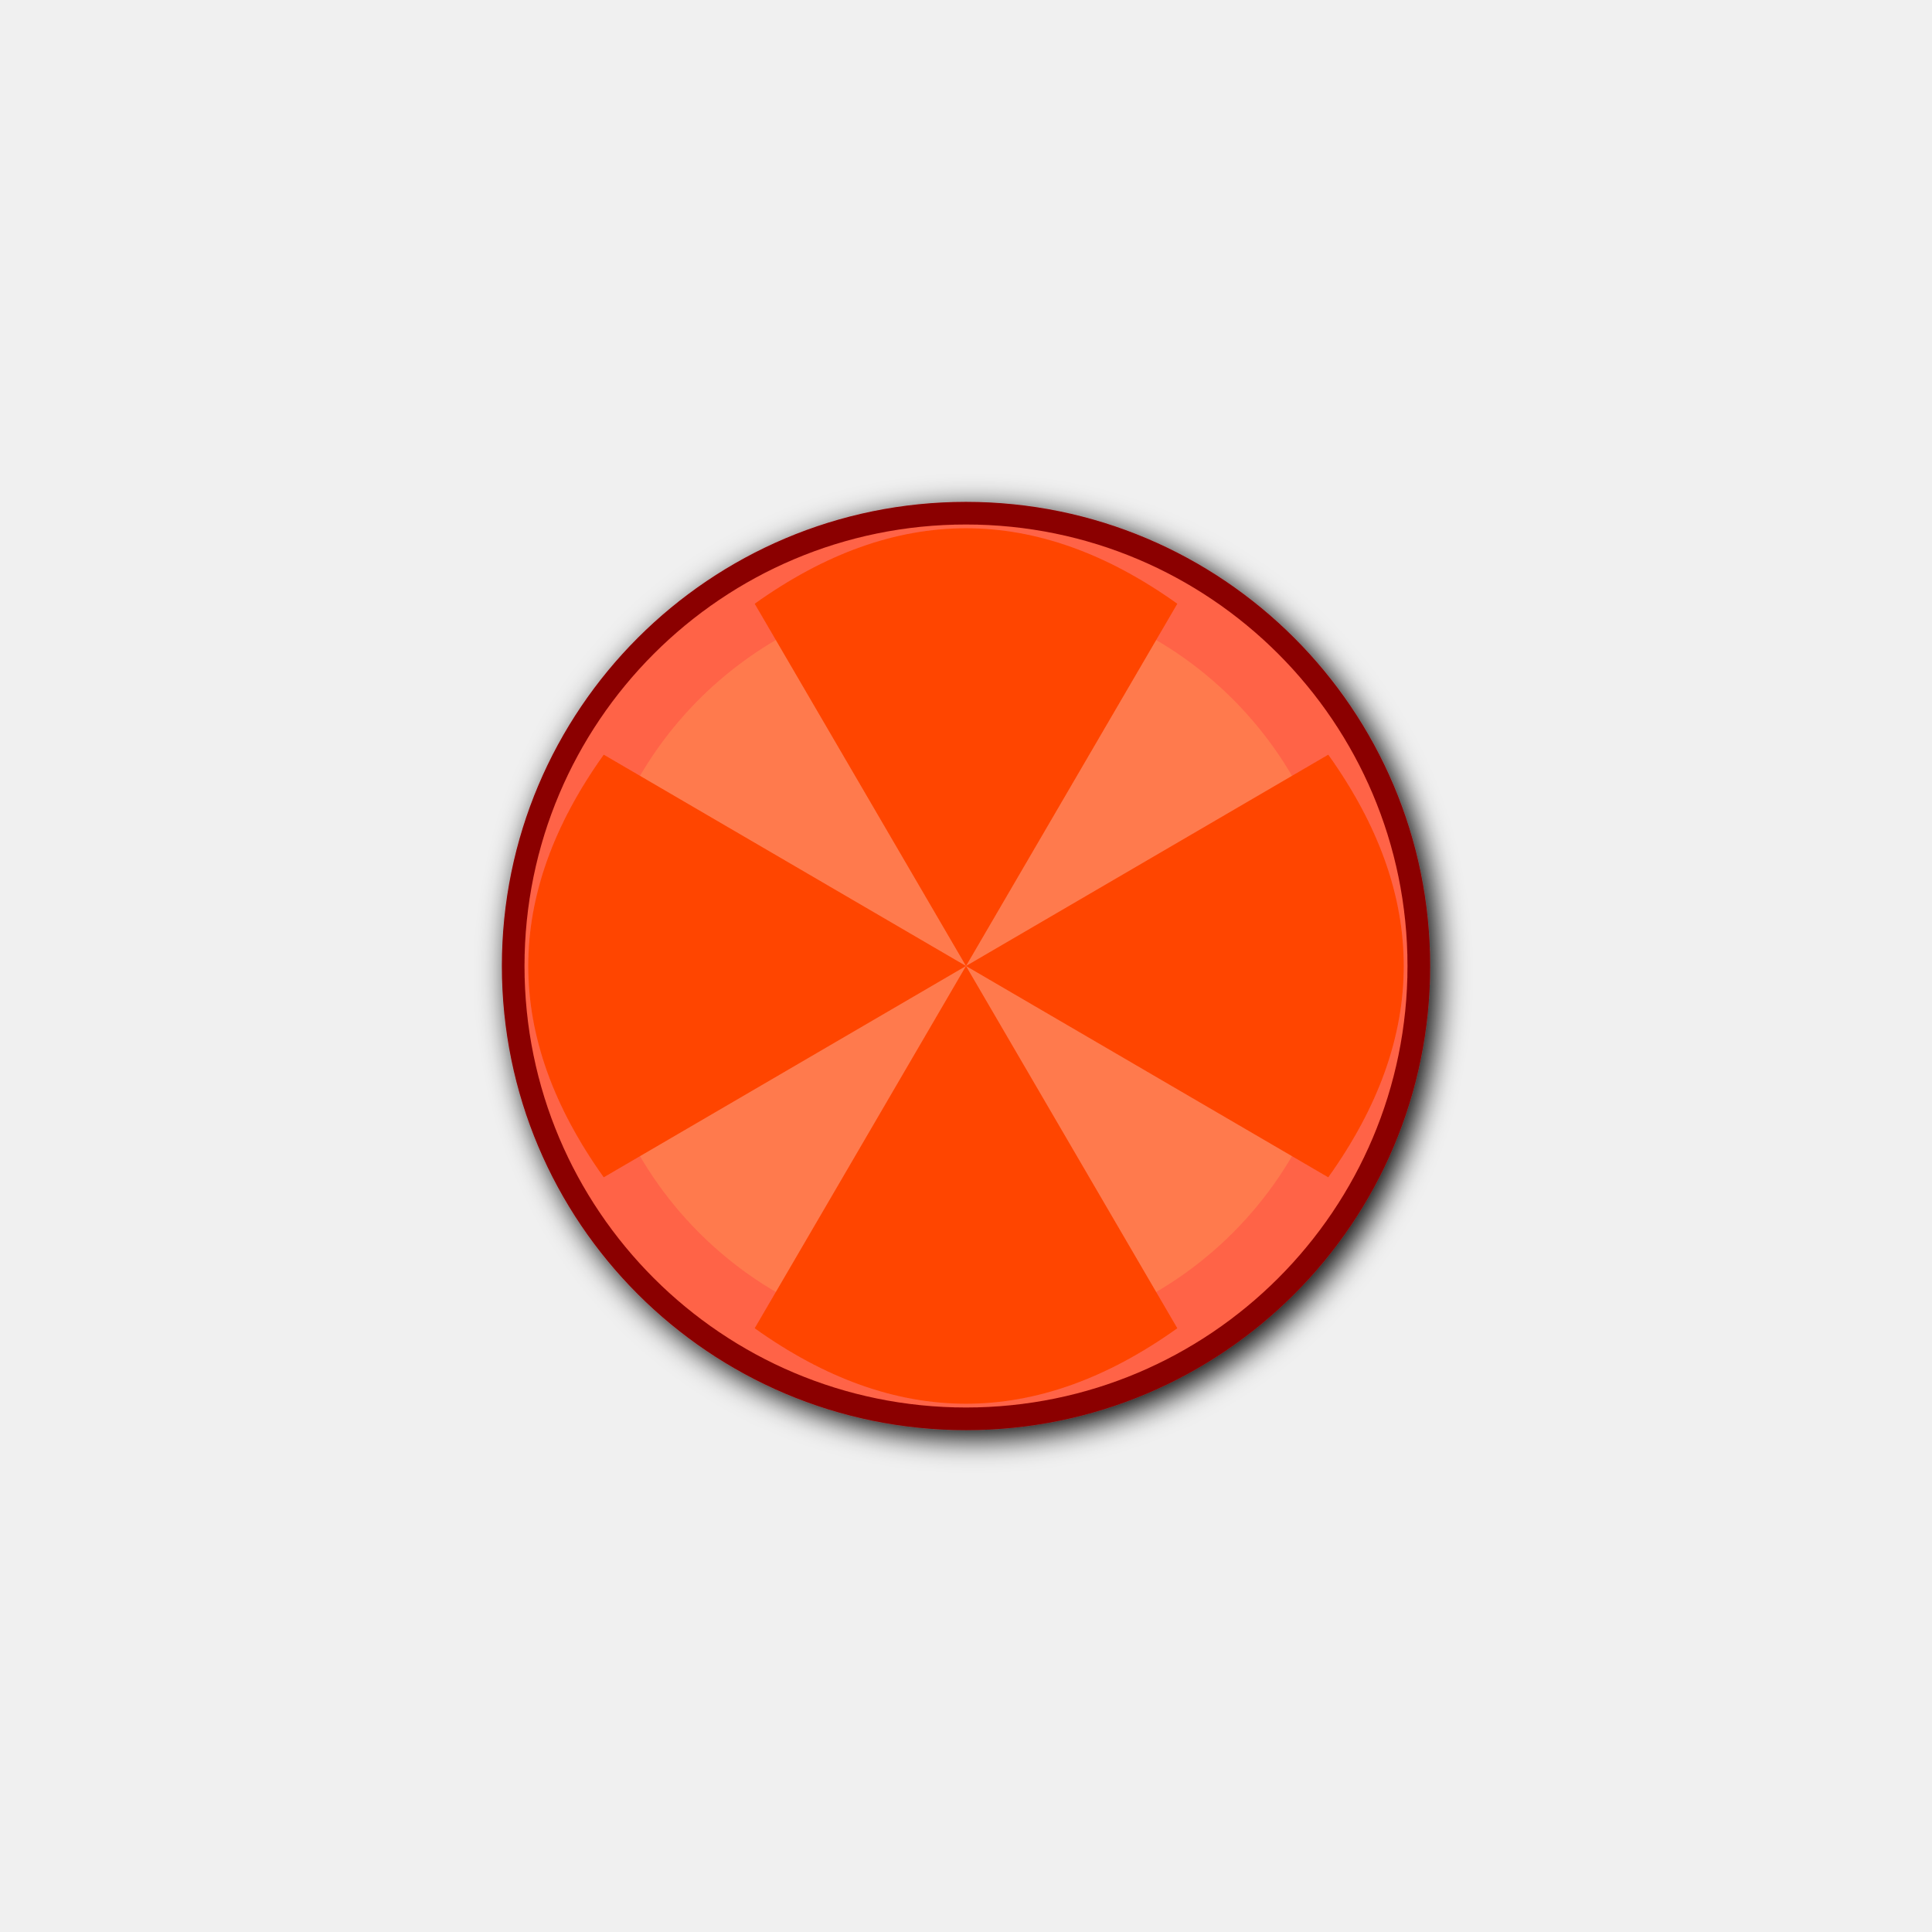
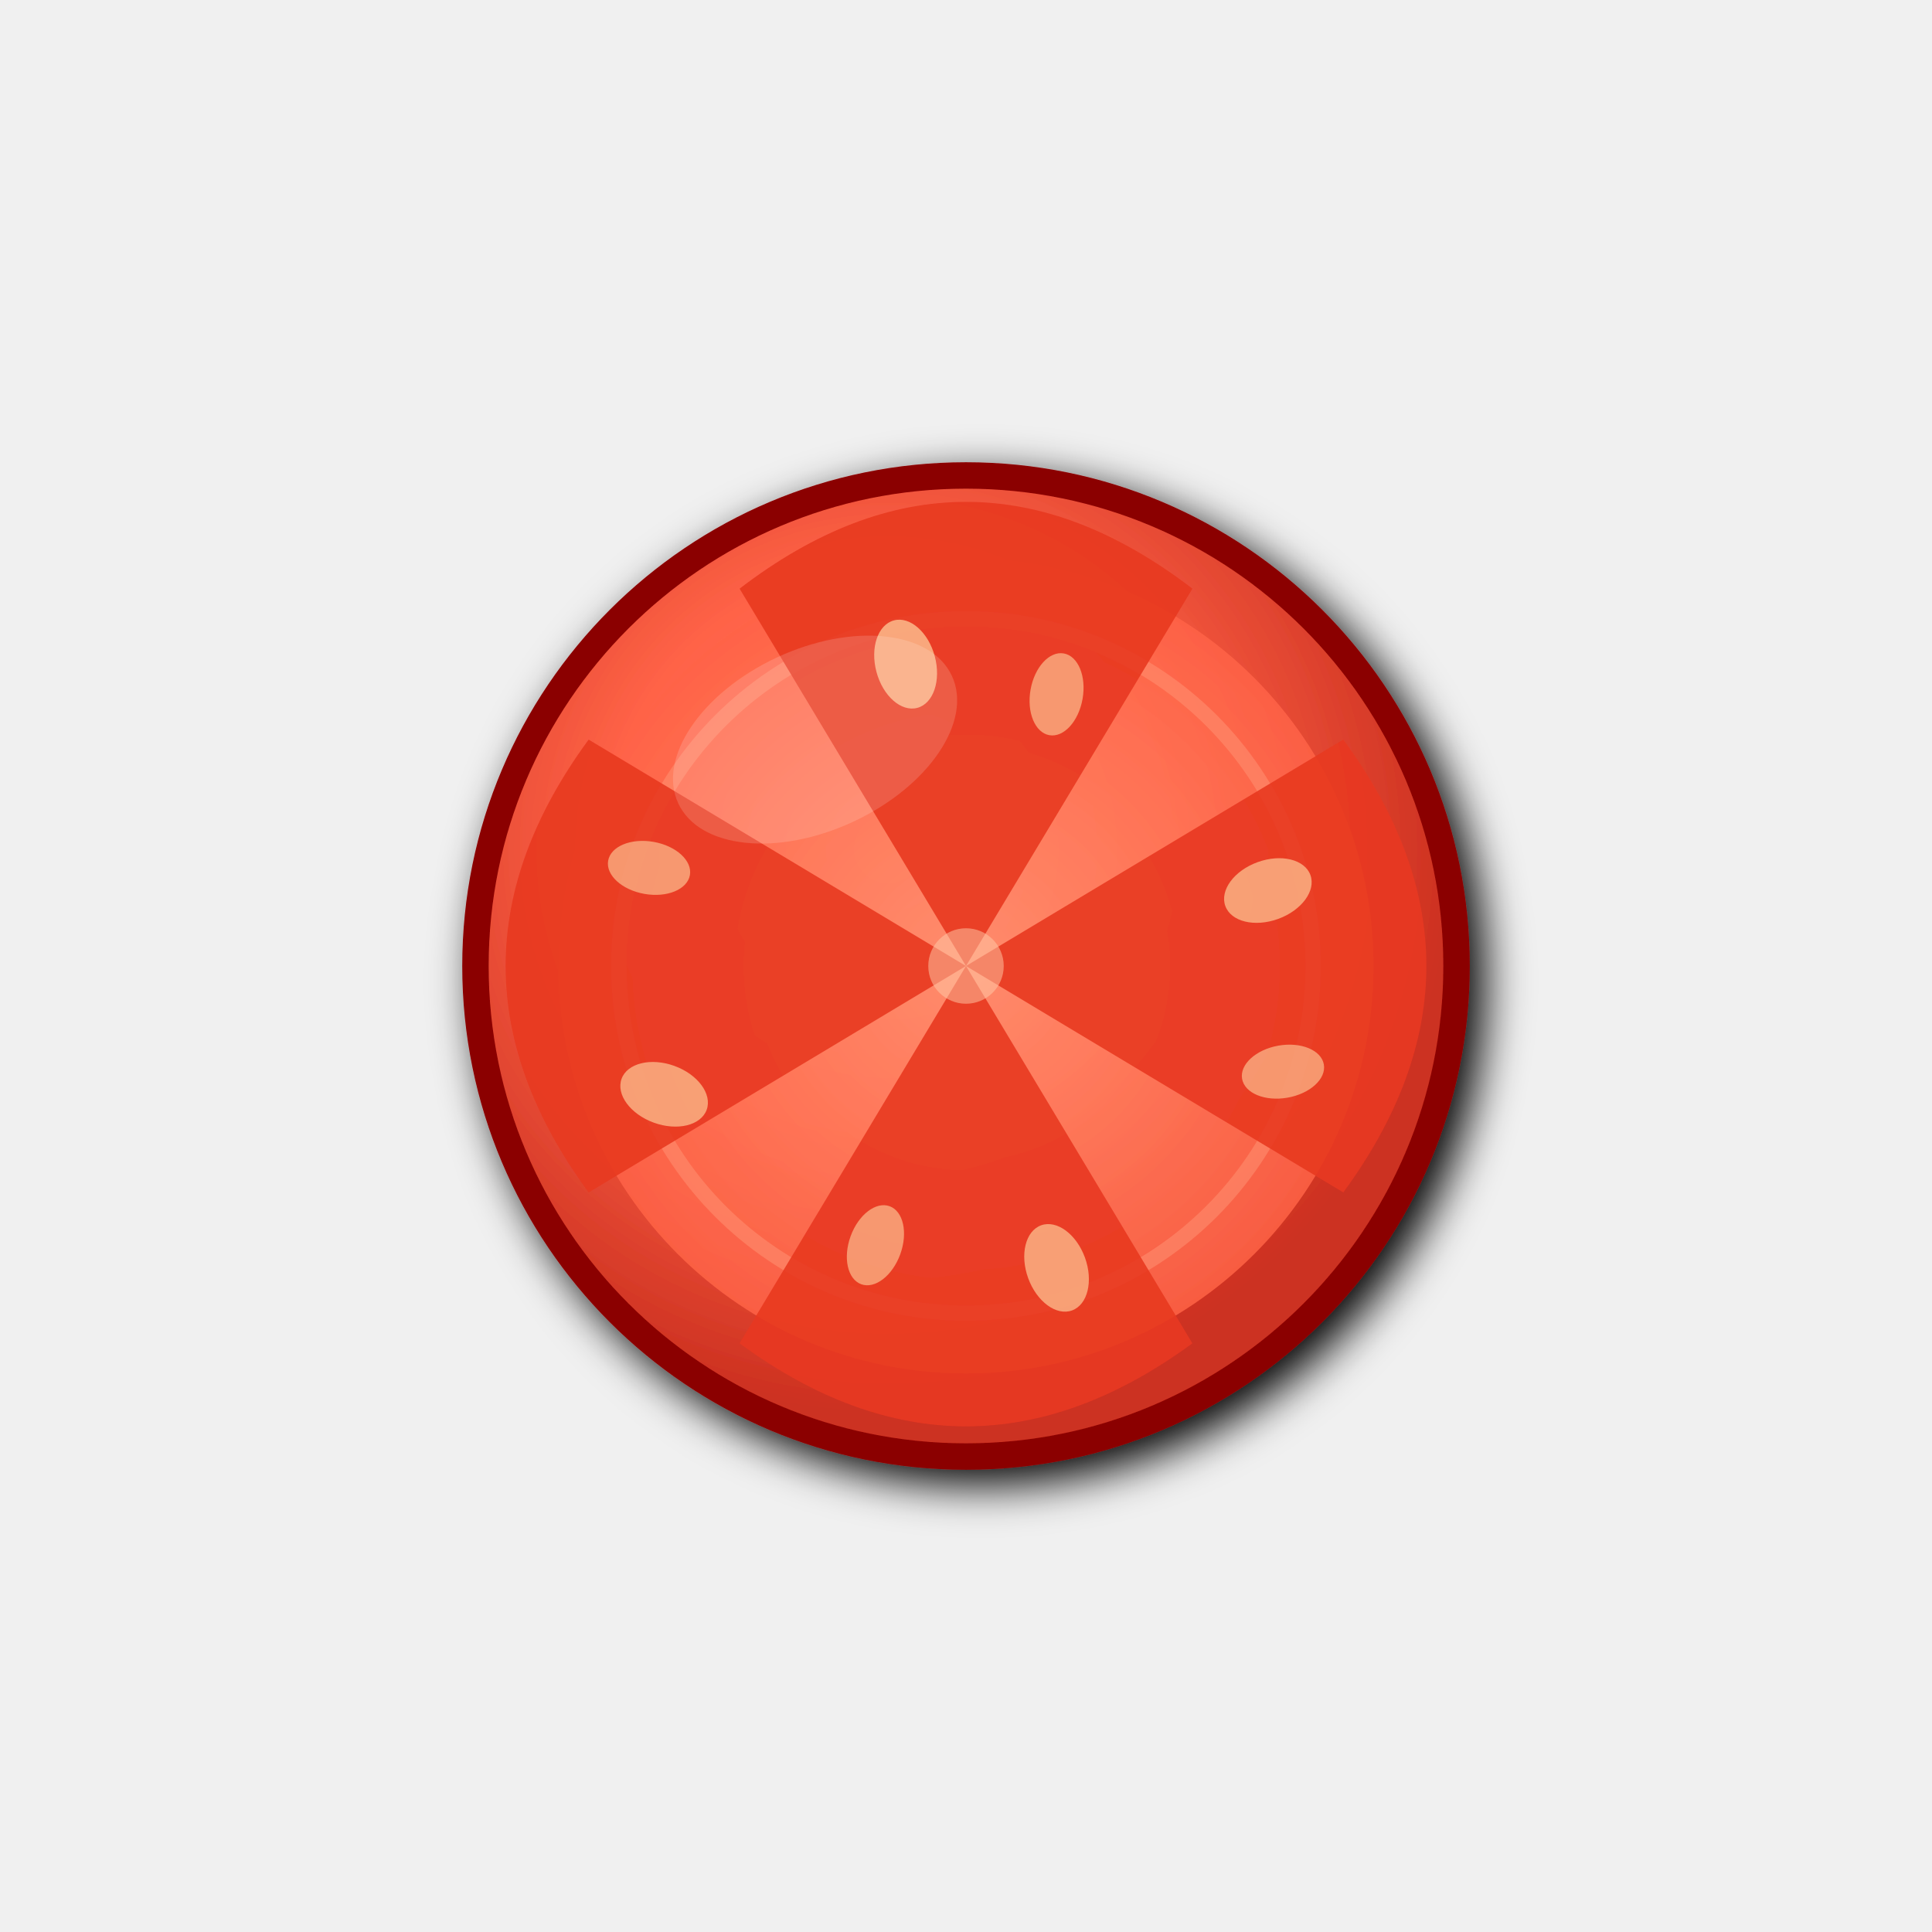
<svg xmlns="http://www.w3.org/2000/svg" width="256" height="256" viewBox="0 0 256 256">
  <defs>
    <filter id="shadow" x="-20%" y="-20%" width="140%" height="140%">
-       <feGaussianBlur in="SourceAlpha" stdDeviation="2" />
-       <feOffset dx="1" dy="1" result="offsetblur" />
+       <feGaussianBlur in="SourceAlpha" stdDeviation="3" />
+       <feOffset dx="2" dy="2" result="offsetblur" />
      <feComponentTransfer>
-         <feFuncA type="linear" slope="0.3" />
+         <feFuncA type="linear" slope="0.35" />
      </feComponentTransfer>
      <feMerge>
        <feMergeNode in="offsetblur" />
        <feMergeNode in="SourceGraphic" />
      </feMerge>
    </filter>
+     <radialGradient id="tomatoGrad" cx="42%" cy="38%" r="58%">
+       <stop offset="0%" stop-color="#FF8060" />
+       <stop offset="50%" stop-color="#FF6347" />
+       <stop offset="100%" stop-color="#CC3020" />
+     </radialGradient>
+     <radialGradient id="fleshGrad" cx="50%" cy="50%" r="50%">
+       <stop offset="0%" stop-color="#FF9070" />
+       <stop offset="100%" stop-color="#FF6347" />
+     </radialGradient>
  </defs>
  <g filter="url(#shadow)">
-     <circle cx="128" cy="128" r="60" fill="#FF6347" stroke="#8B0000" stroke-width="3" />
-     <circle cx="128" cy="128" r="50" fill="#FF7F50" opacity="0.8" />
-     <path d="M128,128 L100,80 Q128,60 156,80 Z" fill="#FF4500" />
-     <path d="M128,128 L176,100 Q196,128 176,156 Z" fill="#FF4500" />
-     <path d="M128,128 L156,176 Q128,196 100,176 Z" fill="#FF4500" />
-     <path d="M128,128 L80,156 Q60,128 80,100 Z" fill="#FF4500" />
+     <circle cx="128" cy="128" r="65" fill="url(#tomatoGrad)" stroke="#8B0000" stroke-width="3.5" />
+     <circle cx="128" cy="128" r="54" fill="url(#fleshGrad)" opacity="0.85" />
+     <circle cx="128" cy="128" r="46" fill="none" stroke="#FF9575" stroke-width="2" opacity="0.5" />
+     <path d="M128,128 L98,78 Q128,55 158,78 Z" fill="#E83820" opacity="0.9" />
+     <path d="M128,128 L178,98 Q200,128 178,158 Z" fill="#E83820" opacity="0.9" />
+     <path d="M128,128 L158,178 Q128,200 98,178 Z" fill="#E83820" opacity="0.9" />
+     <path d="M128,128 L78,158 Q56,128 78,98 Z" fill="#E83820" opacity="0.9" />
+     <ellipse cx="120" cy="88" rx="4" ry="6" fill="#FFD4A0" opacity="0.7" transform="rotate(-15,120,88)" />
+     <ellipse cx="140" cy="92" rx="3.5" ry="5.5" fill="#FFD4A0" opacity="0.6" transform="rotate(10,140,92)" />
+     <ellipse cx="168" cy="118" rx="4" ry="6" fill="#FFD4A0" opacity="0.65" transform="rotate(70,168,118)" />
+     <ellipse cx="170" cy="142" rx="3.5" ry="5.5" fill="#FFD4A0" opacity="0.6" transform="rotate(80,170,142)" />
+     <ellipse cx="140" cy="168" rx="4" ry="6" fill="#FFD4A0" opacity="0.65" transform="rotate(160,140,168)" />
+     <ellipse cx="116" cy="165" rx="3.5" ry="5.5" fill="#FFD4A0" opacity="0.6" transform="rotate(-160,116,165)" />
+     <ellipse cx="88" cy="145" rx="4" ry="6" fill="#FFD4A0" opacity="0.65" transform="rotate(-70,88,145)" />
+     <ellipse cx="86" cy="115" rx="3.5" ry="5.5" fill="#FFD4A0" opacity="0.6" transform="rotate(-80,86,115)" />
+     <circle cx="128" cy="128" r="5" fill="#FFCCAA" opacity="0.5" />
+     <ellipse cx="108" cy="98" rx="20" ry="12" fill="#FFFFFF" opacity="0.15" transform="rotate(-25,108,98)" />
  </g>
</svg>
